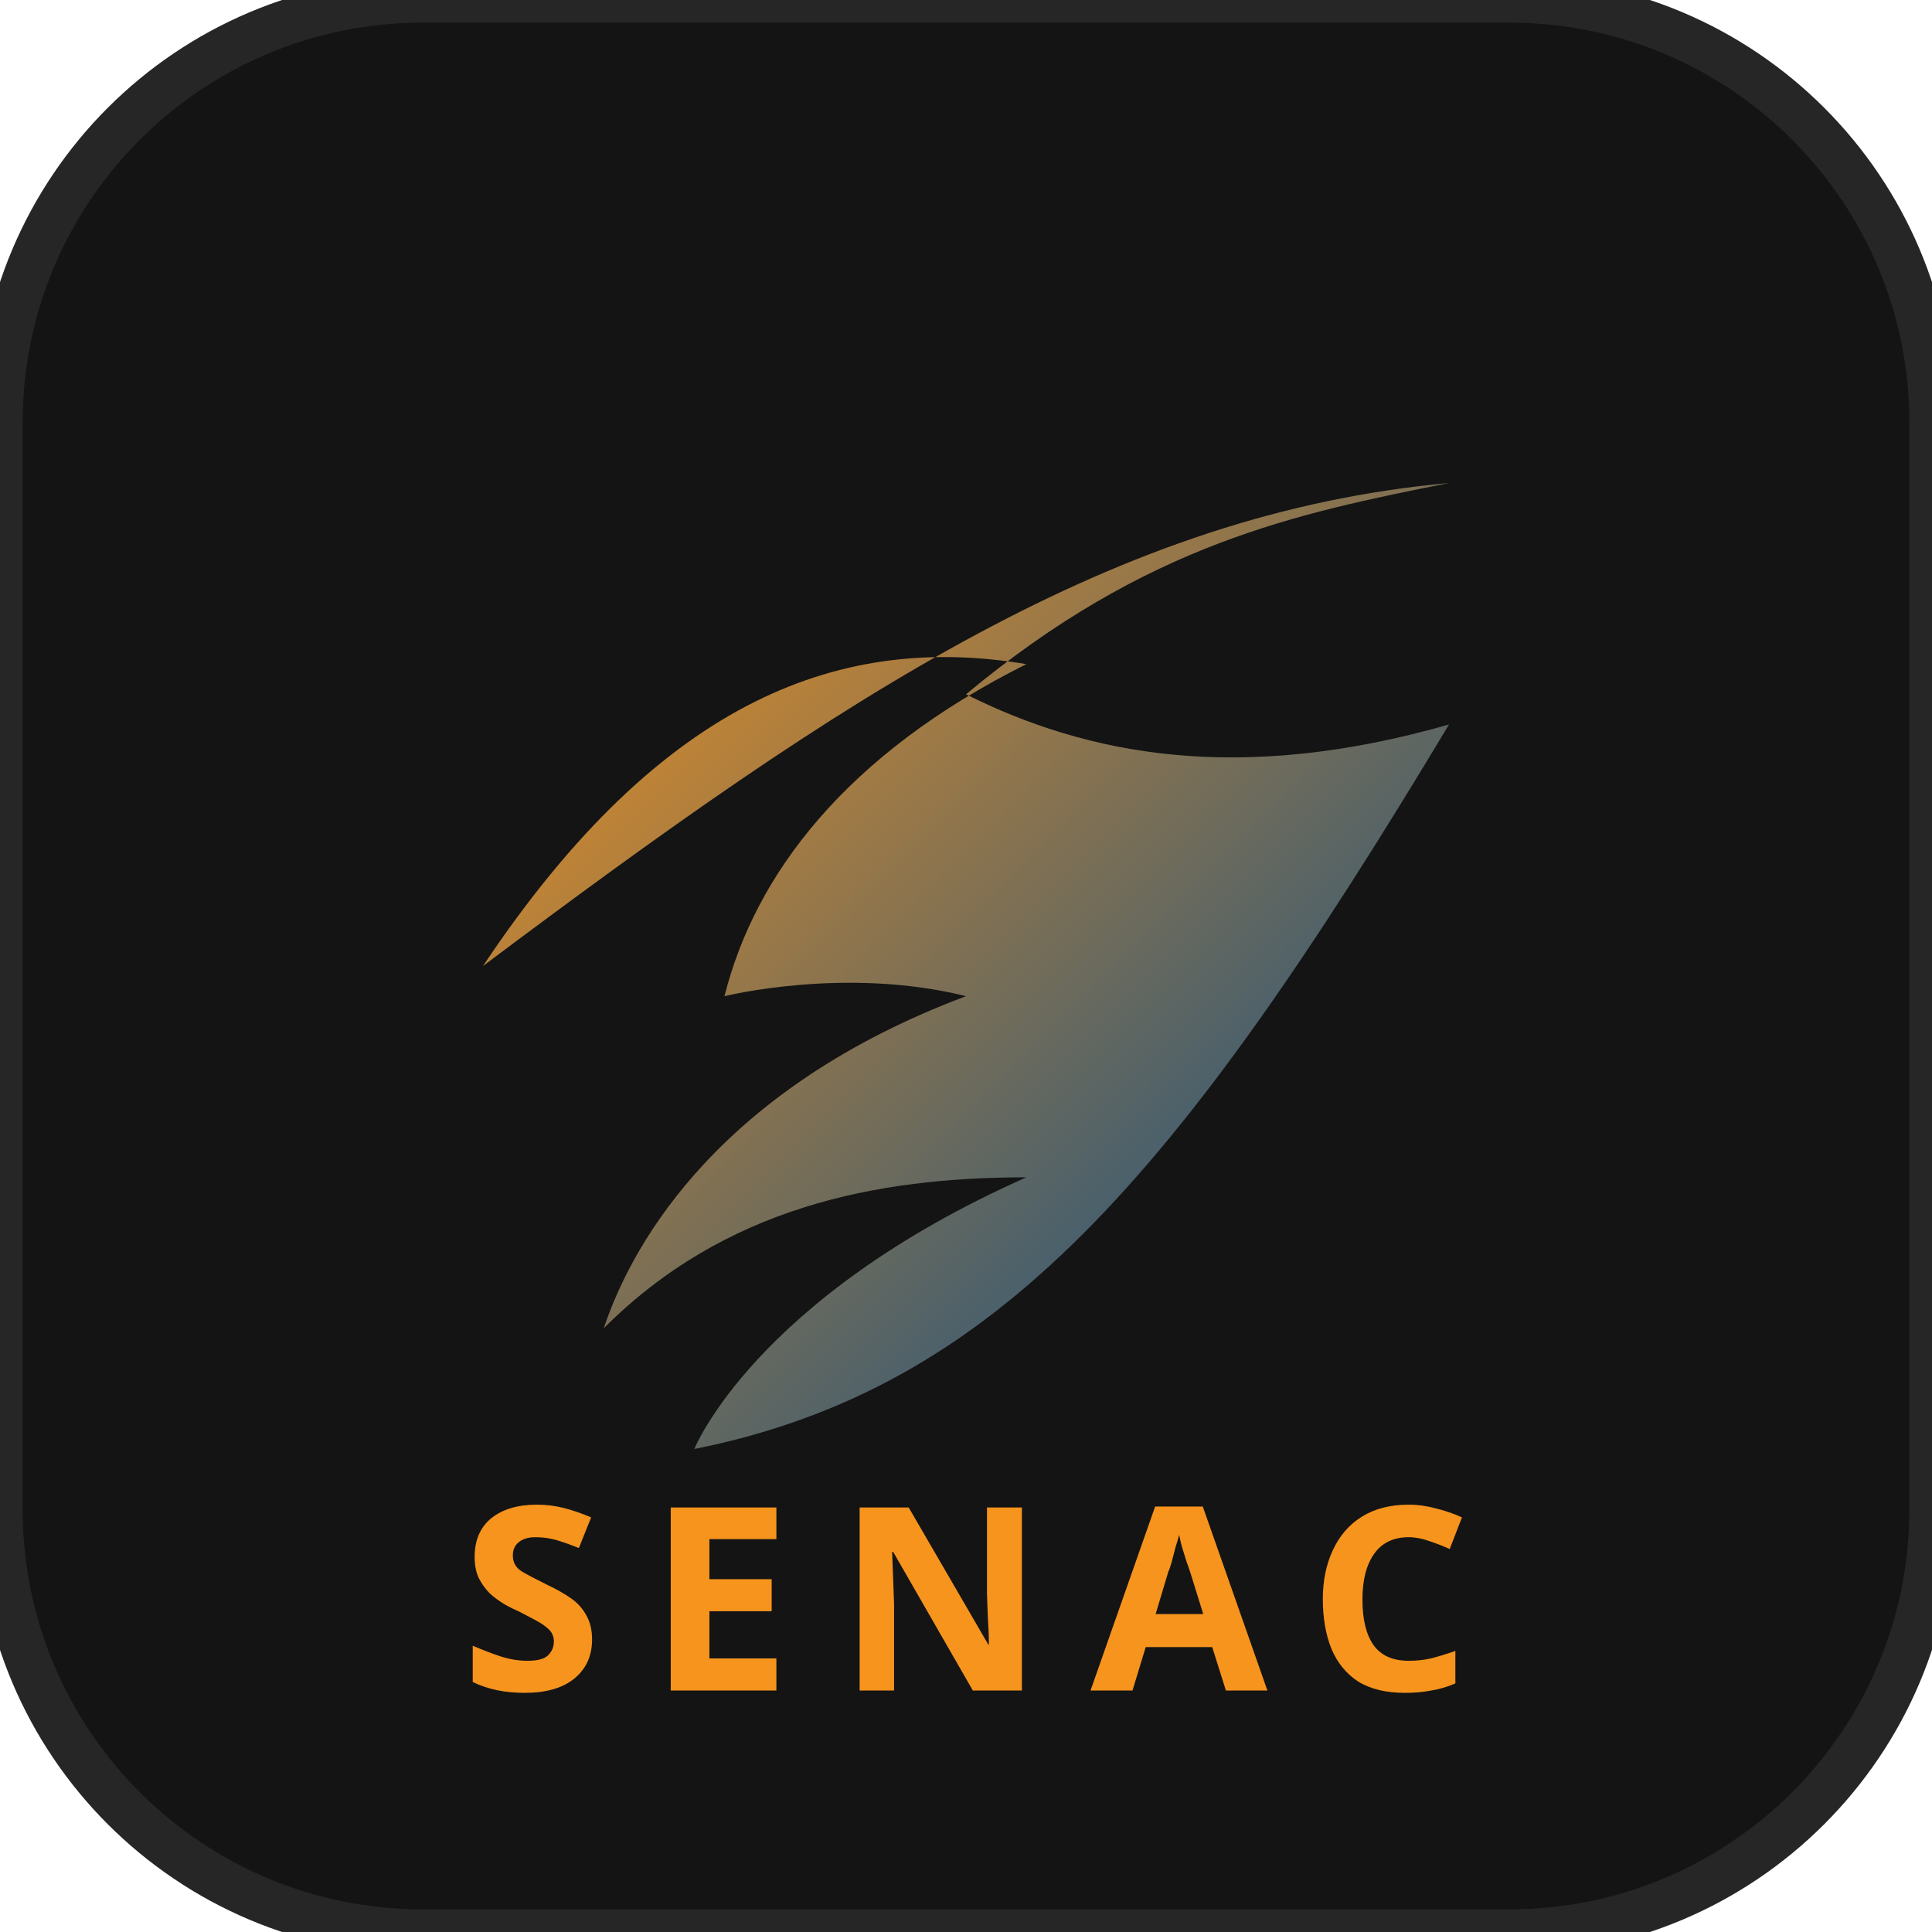
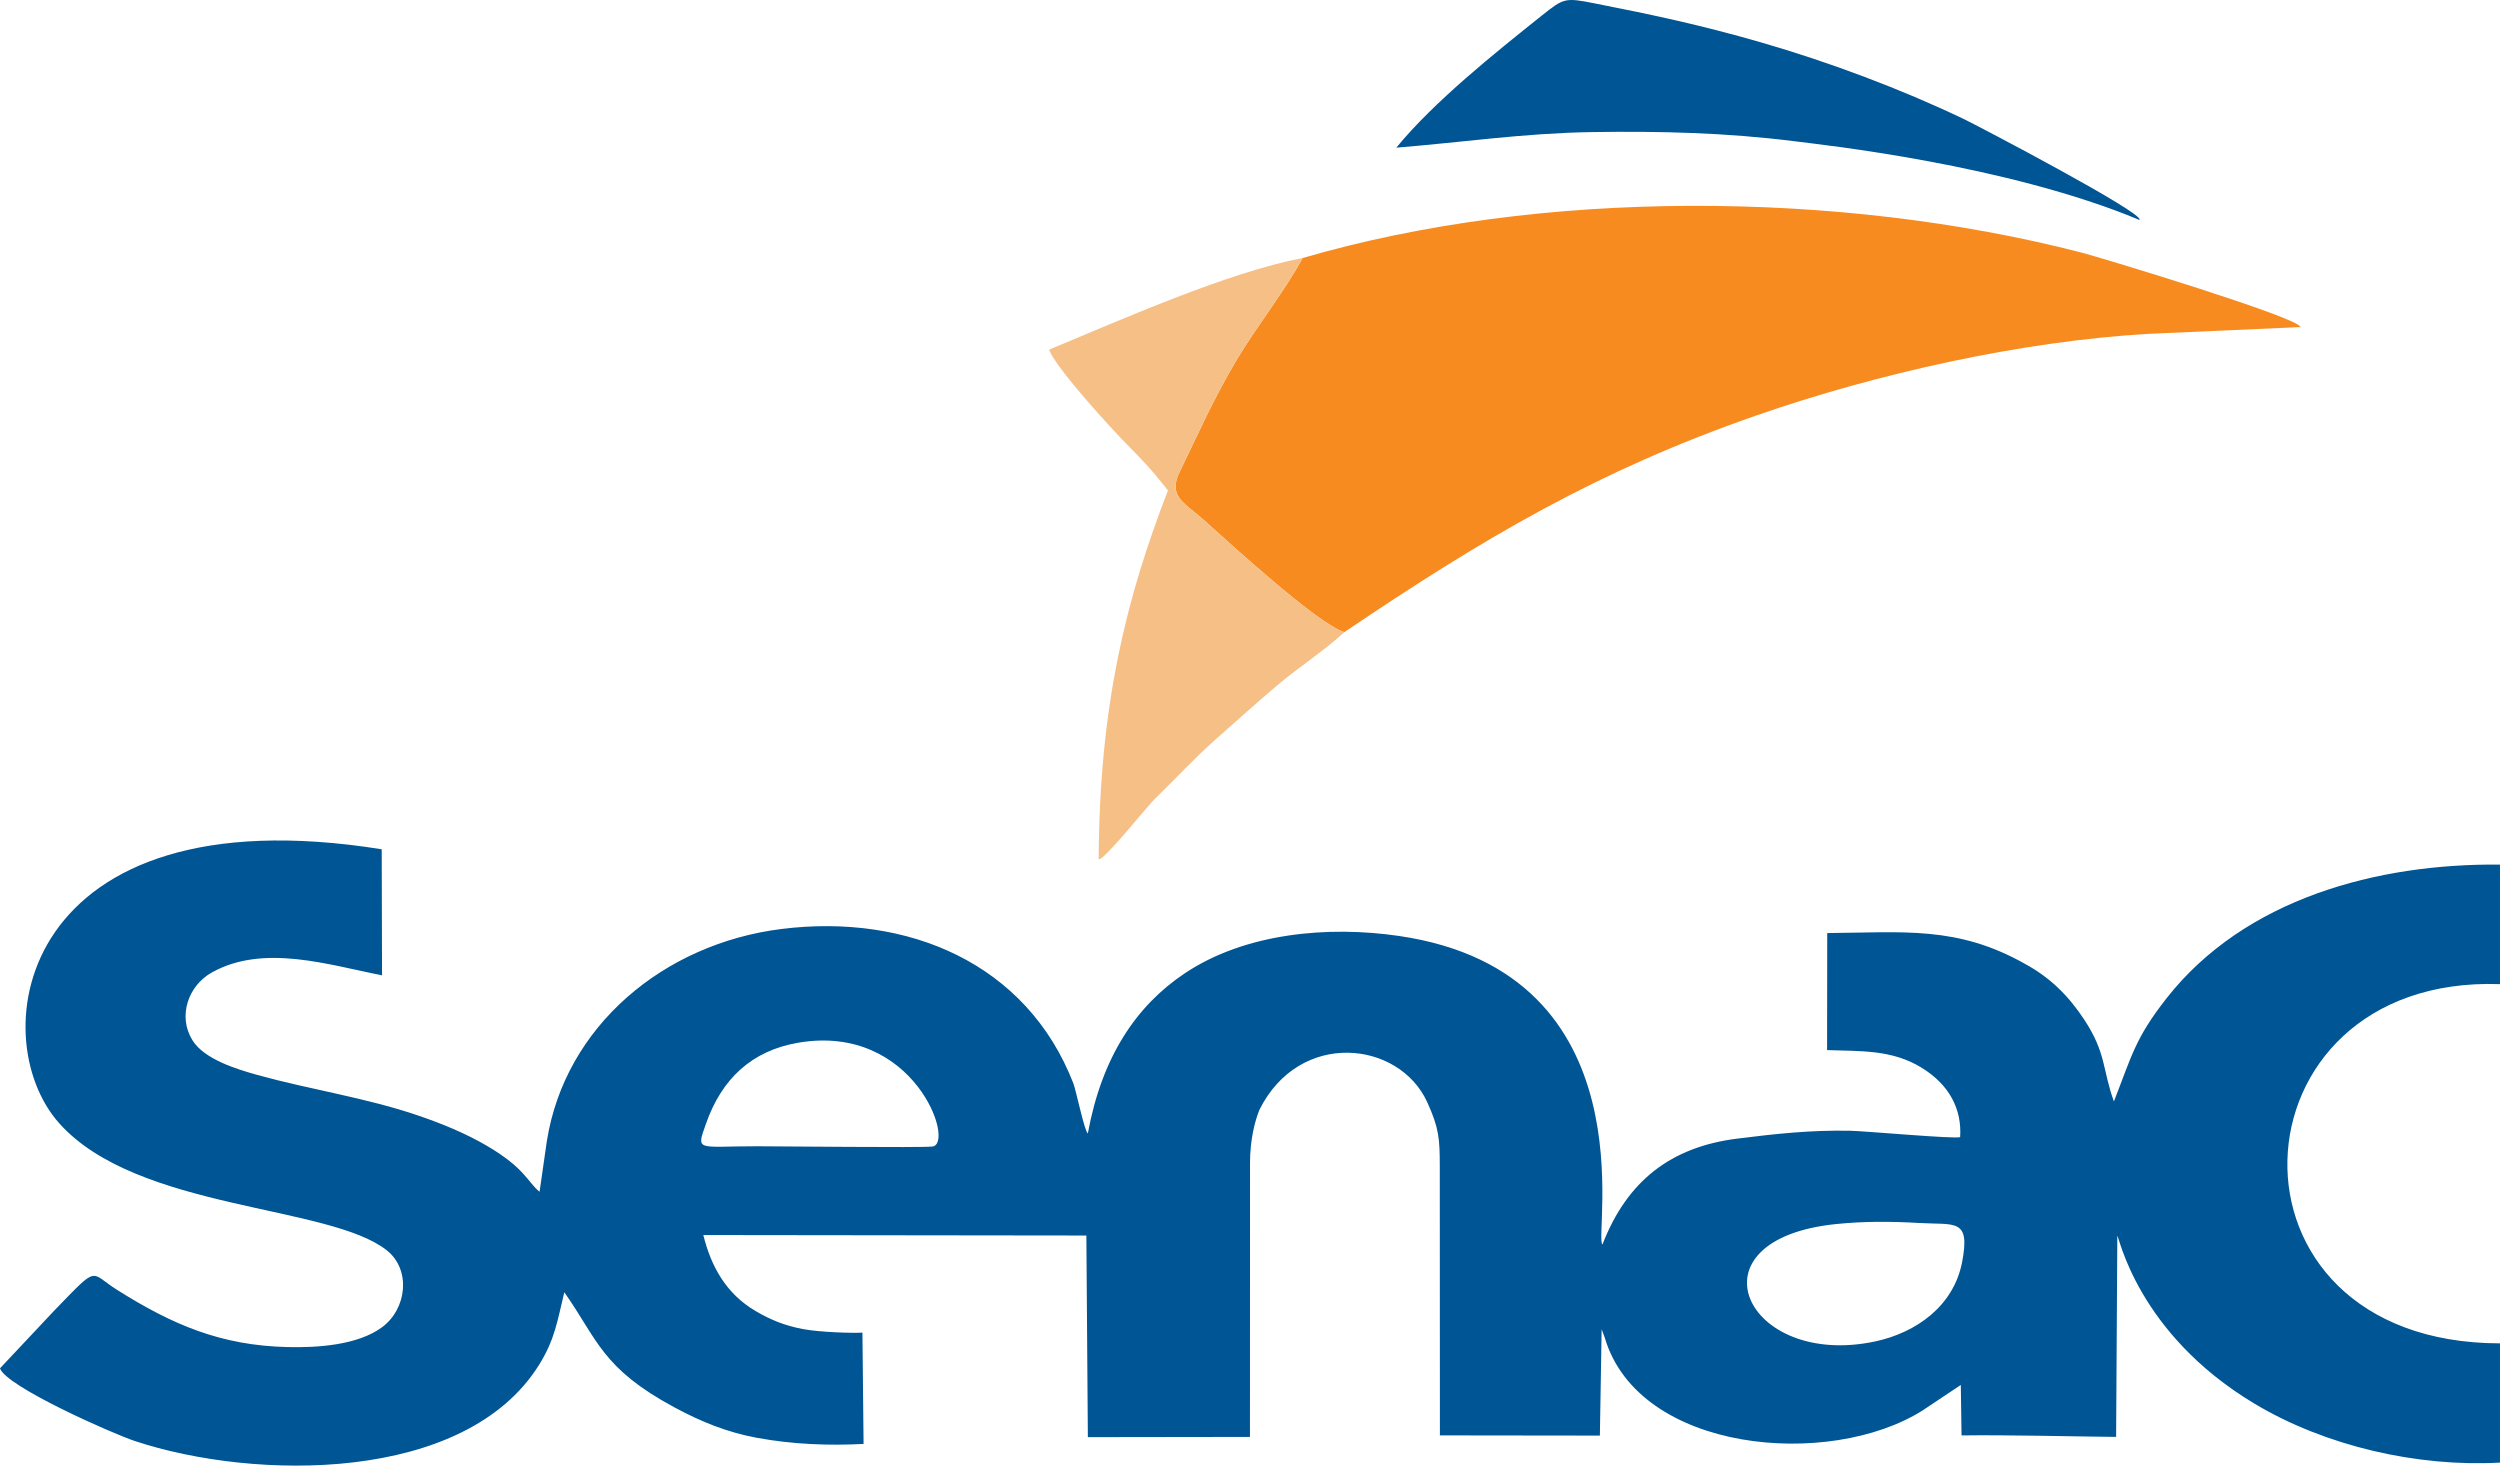
- <svg xmlns="http://www.w3.org/2000/svg" viewBox="0 0 64 64" fill="none">
-   <rect width="64" height="64" rx="14" fill="#141414" stroke="#262626" stroke-width="1.5" />
-   <path d="M16 32C22 23 28 21 34 22C28 25 25 29 24 33C24 33 28 32 32 33C24 36 21 41 20 44C24 40 29 39 34 39C25 43 23 48 23 48C33 46 39 39 48 24C41 26 36 25 32 23C38 18 43 17 48 16C37 17 28 23 16 32Z" fill="url(#senac-grad)" />
-   <text x="32" y="56" font-family="'JetBrains Mono', 'Syne', sans-serif" font-weight="800" font-size="8.5" fill="#F7941D" text-anchor="middle" letter-spacing="1.5">SENAC</text>
-   <defs>
-     <linearGradient id="senac-grad" x1="16" y1="16" x2="48" y2="48" gradientUnits="userSpaceOnUse">
-       <stop stop-color="#F7941D" />
-       <stop offset="1" stop-color="#004A8D" />
-     </linearGradient>
-   </defs>
+ <svg xmlns="http://www.w3.org/2000/svg" version="1.1" viewBox="0 0 652.883 382.755" width="100%" height="100%">
+   <g transform="translate(-56.41546,-283.842)" id="layer1">
+     <g transform="matrix(3.543307,0,0,3.543307,22.8979,-37.50014)" id="g3014" style="fill-rule:evenodd">
+       <g id="Layer_x0020_1">
+         <path d="m 108.537,137.284 c 10.228,-6.908 18.637,-11.898 30.423,-15.992 8.815,-3.062 19.504,-5.465 28.902,-5.999 l 11.14,-0.496 c 0.051,-0.653 -14.672,-5.117 -16.157,-5.499 -17.829,-4.59 -39.842,-4.712 -57.389,0.413 -1.18,2.245 -3.445,5.129 -4.874,7.535 -1.64,2.761 -2.805,5.385 -4.188,8.243 -0.25,0.518 -0.325,0.926 -0.272,1.274 0.134,0.869 1.068,1.363 2.059,2.252 2.115,1.896 8.368,7.632 10.356,8.269 z" id="path3001" style="fill:#f78b1f" />
+         <path d="m 126.745,100.426 c 5.039,-0.08 9.935,0.039 14.935,0.67 2.182,0.276 15.658,1.718 25.462,5.803 0.503,-0.429 -11.93,-6.952 -12.968,-7.448 -4.645,-2.219 -9.928,-4.192 -14.872,-5.623 -4.362,-1.262 -7.965,-2.037 -12.35,-2.897 -2.159,-0.423 -2.236,-0.387 -3.873,0.919 -3.441,2.745 -7.945,6.346 -10.707,9.723 4.891,-0.395 9.386,-1.067 14.374,-1.147 z" id="path3003" style="fill:#005594" />
+         <path d="m 127.565,182.419 c -0.683,-0.511 3.664,-20.015 -14.999,-22.747 -5.217,-0.764 -11.344,-0.222 -15.799,2.764 -3.578,2.398 -6.098,6.16 -7.131,11.793 -0.249,-0.158 -0.869,-3.182 -1.064,-3.684 -3.448,-8.88 -12.227,-12.545 -21.509,-11.387 -8.689,1.084 -15.961,7.169 -17.299,15.635 l -0.537,3.735 c -0.898,-0.732 -1.072,-1.737 -3.854,-3.372 -1.601,-0.941 -3.345,-1.652 -5.101,-2.251 -3.858,-1.316 -7.921,-1.9 -11.844,-2.988 -1.516,-0.421 -3.911,-1.152 -4.782,-2.552 -1.109,-1.783 -0.305,-4.029 1.413,-4.993 3.802,-2.133 8.59,-0.581 12.557,0.206 L 37.593,153.284 c -26.753,-4.279 -29.514,13.783 -23.756,20.209 5.75,6.416 19.875,5.971 24.133,9.352 1.793,1.424 1.48,4.296 -0.332,5.651 -1.802,1.348 -4.808,1.529 -6.979,1.478 -4.926,-0.116 -8.479,-1.641 -12.567,-4.214 -2.074,-1.306 -1.303,-1.901 -4.597,1.486 l -4.036,4.294 c 0.447,1.343 8.29,4.811 9.936,5.357 8.81,2.922 24.344,3.133 29.794,-5.612 1.173,-1.882 1.355,-3.259 1.862,-5.353 2.454,3.485 2.75,5.598 8.119,8.487 1.971,1.061 3.895,1.843 6.097,2.246 2.662,0.488 5.297,0.578 7.841,0.448 l -0.085,-8.206 c -0.659,0.048 -3.116,-0.018 -4.415,-0.266 -1.28,-0.245 -2.345,-0.664 -3.466,-1.327 -2.146,-1.268 -3.262,-3.238 -3.845,-5.597 l 28.231,0.035 0.11,14.86 11.947,-0.017 0.005,-20.192 c 5e-4,-1.689 0.347,-3.07 0.699,-3.929 2.953,-5.906 10.285,-5.097 12.361,-0.552 0.868,1.899 0.925,2.705 0.926,4.715 l 0.009,19.846 11.79,0.015 0.131,-7.839 0.23,0.623 c 2.501,8.483 16.562,9.699 23.427,5.36 l 2.814,-1.877 0.054,3.721 c 3.375,-0.049 7.894,0.074 11.393,0.108 l 0.089,-14.814 c 0.104,-0.089 1.419,7.145 10.088,12.351 5.244,3.148 12.026,4.695 18.115,4.358 l 0,-8.789 c -21.559,-0.029 -20.217,-27.186 0,-26.476 l 0,-8.81 c -8.99,-0.094 -18.808,2.482 -24.595,9.878 -2.287,2.922 -2.539,4.198 -3.86,7.579 -0.856,-2.365 -0.553,-3.556 -2.188,-6.033 -1.163,-1.763 -2.501,-3.092 -4.372,-4.112 -4.988,-2.811 -8.93,-2.311 -14.569,-2.266 l -0.01,8.625 c 2.486,0.089 4.767,-0.043 6.944,1.284 2.103,1.282 2.994,3.11 2.863,5.13 -0.388,0.152 -6.979,-0.447 -8.111,-0.469 -2.888,-0.056 -5.457,0.219 -8.336,0.582 -4.865,0.614 -8.106,3.112 -9.918,7.806 z m 17.254,-1.516 c 2.048,-0.206 4.041,-0.195 6.094,-0.075 2.637,0.154 3.787,-0.371 3.159,2.89 -0.62,3.214 -3.362,5.194 -6.421,5.843 -9.559,2.027 -14.028,-7.534 -2.831,-8.658 z M 68.321,167.536 c 8.528,-1.435 11.578,7.489 9.85,7.658 -0.967,0.095 -10.94,-0.021 -12.889,-0.021 -4.492,-1e-4 -4.522,0.427 -3.788,-1.667 1.15,-3.279 3.356,-5.386 6.826,-5.97 z" id="path3005" style="fill:#005594" />
+         <path d="m 99.028,145.211 c 1.538,-1.362 3.02,-2.696 4.588,-4.027 1.52,-1.291 3.535,-2.599 4.921,-3.899 -1.988,-0.637 -8.24,-6.374 -10.356,-8.269 -0.991,-0.888 -1.925,-1.382 -2.059,-2.252 -0.054,-0.348 0.021,-0.756 0.271,-1.274 1.383,-2.858 2.548,-5.483 4.188,-8.243 1.429,-2.406 3.693,-5.29 4.874,-7.535 -5.44,1.02 -13.418,4.566 -18.679,6.749 0.512,1.372 4.623,5.857 5.849,7.093 1.86,1.875 2.262,2.48 2.916,3.28 -3.077,7.975 -5.046,15.763 -5.107,27.176 0.311,0.214 3.542,-3.863 4.168,-4.466 1.486,-1.433 2.875,-2.959 4.425,-4.333 z" id="path3007" style="fill:#f6bf86" />
+       </g>
+     </g>
+   </g>
</svg>
